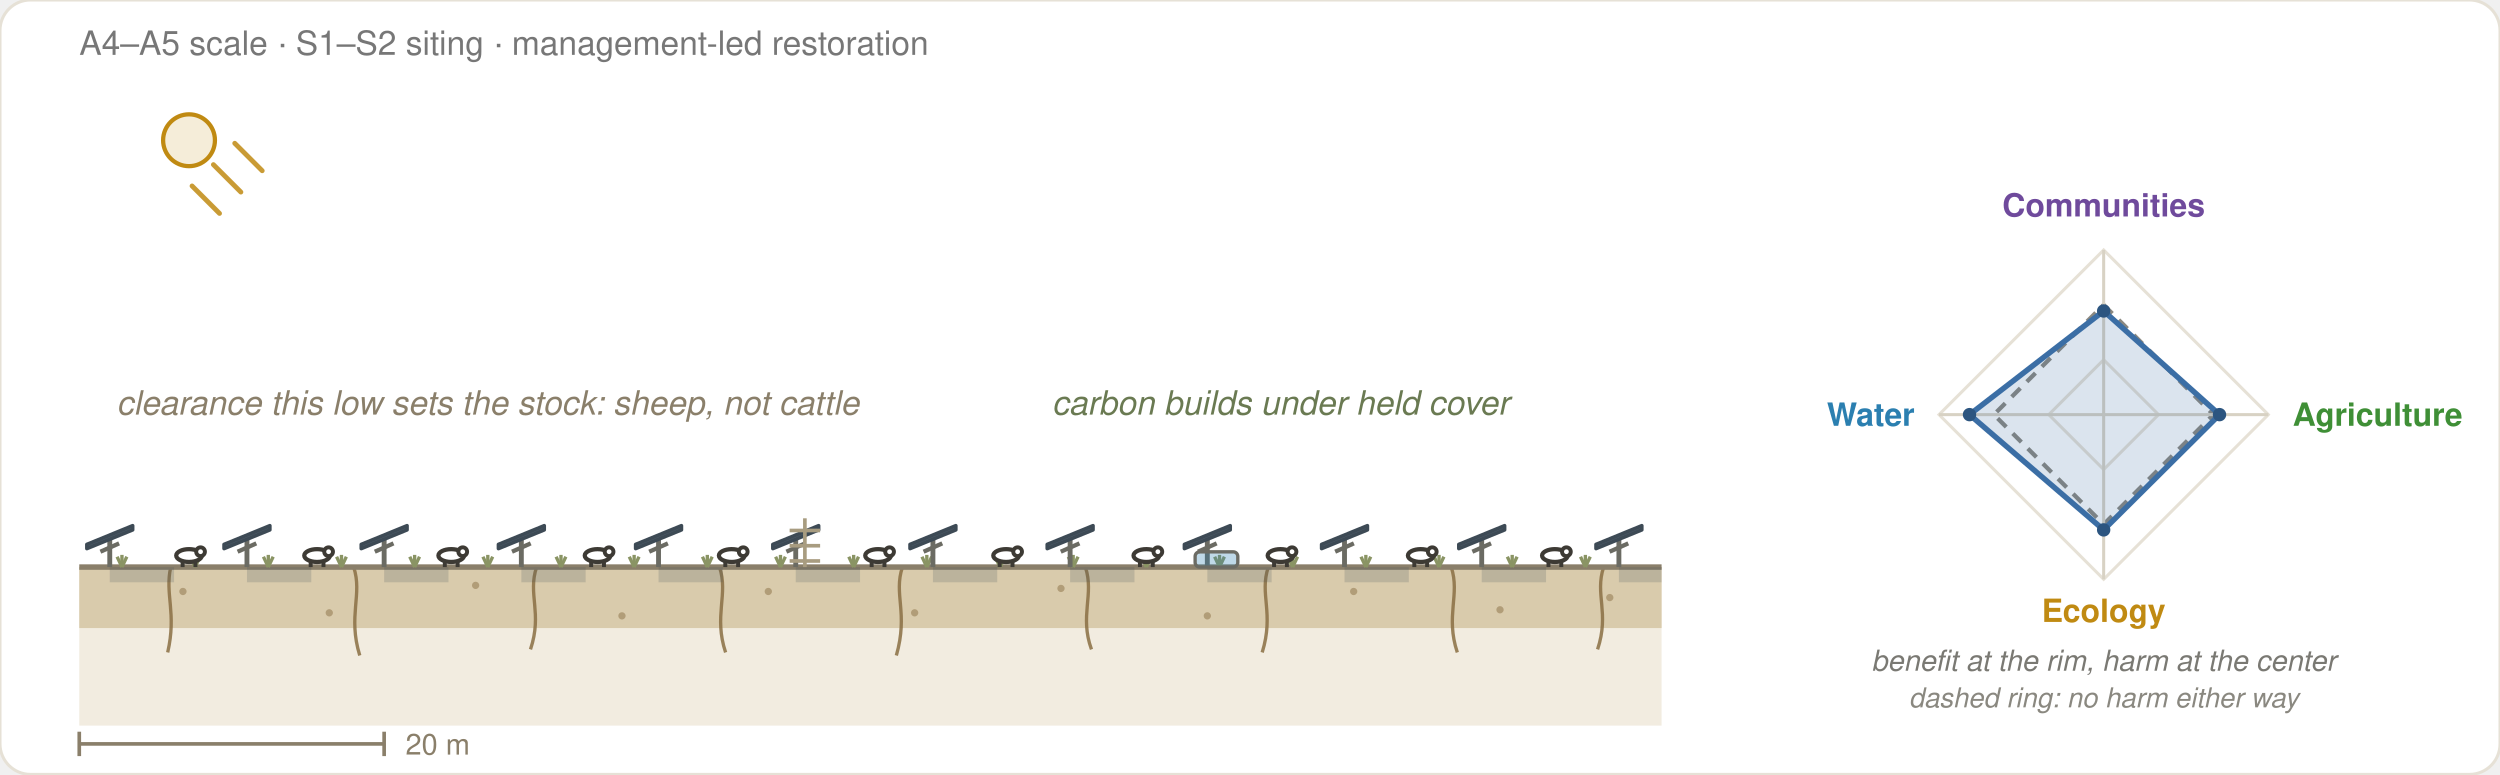
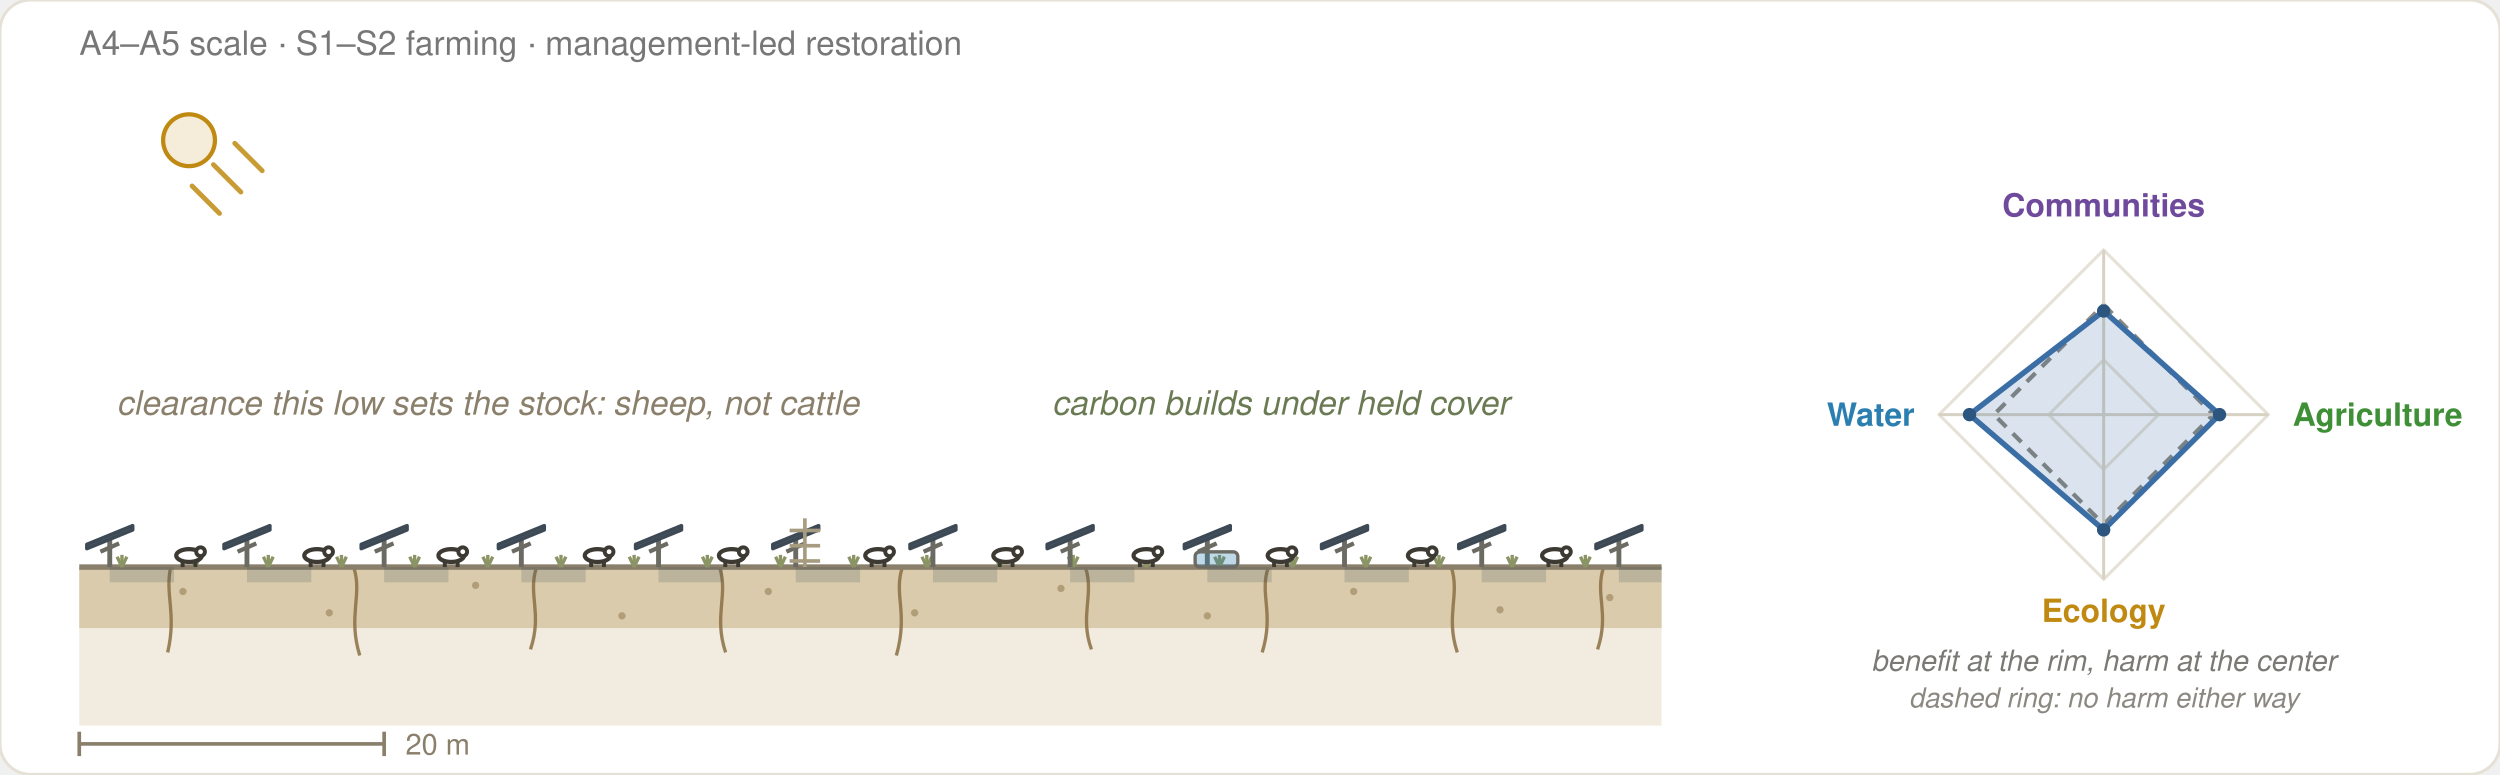
<svg xmlns="http://www.w3.org/2000/svg" viewBox="0 14 820 254" width="820" height="254" font-family="Helvetica, Arial, sans-serif" role="img">
  <defs>
    <g id="module">
      <line x1="-9" y1="16" x2="9" y2="8" stroke="#6b6b63" stroke-width="1.4" vector-effect="non-scaling-stroke" />
      <polygon points="-22,9 22,-9 22,-5 -22,13" fill="#5b6b7a" stroke="#3d4a55" stroke-width="1.2" stroke-linejoin="round" vector-effect="non-scaling-stroke" />
    </g>
    <g id="sheep">
      <ellipse cx="0" cy="-9" rx="10" ry="5" fill="#ffffff" stroke="#3d3a34" stroke-width="1.4" vector-effect="non-scaling-stroke" />
      <circle cx="9" cy="-12" r="3.4" fill="#ffffff" stroke="#3d3a34" stroke-width="1.3" vector-effect="non-scaling-stroke" />
      <line x1="-5" y1="-4" x2="-5" y2="0" stroke="#3d3a34" stroke-width="1.3" vector-effect="non-scaling-stroke" />
      <line x1="5" y1="-4" x2="5" y2="0" stroke="#3d3a34" stroke-width="1.3" vector-effect="non-scaling-stroke" />
    </g>
    <g id="tuft">
      <line x1="0" y1="0" x2="-1.6" y2="-3.4" stroke="#8a9464" stroke-width="1.1" />
      <line x1="0" y1="0" x2="0" y2="-4" stroke="#8a9464" stroke-width="1.1" />
      <line x1="0" y1="0" x2="1.6" y2="-3.4" stroke="#8a9464" stroke-width="1.1" />
    </g>
    <clipPath id="soilclipG">
      <path d="M26,200 L545,200 L545,252 L26,252 Z" />
    </clipPath>
  </defs>
  <rect y="14" width="820" height="254" rx="10" fill="#ffffff" stroke="#e6e1d6" />
-   <text x="26" y="32" fill="#777" font-size="11">A4–A5 scale · S1–S2 siting · management-led restoration</text>
+   <text x="26" y="32" fill="#777" font-size="11">A4–A5 scale · S1–S2 farming · management-led restoration</text>
  <g stroke="#c08a12" stroke-linecap="round">
    <circle cx="62" cy="60" r="8.5" fill="#c08a12" fill-opacity="0.16" stroke-width="1.4" />
    <g stroke-width="1.6" opacity="0.85">
      <line x1="63" y1="75" x2="72" y2="84" />
      <line x1="70" y1="68" x2="79" y2="77" />
      <line x1="77" y1="61" x2="86" y2="70" />
    </g>
  </g>
  <path d="M26,200 L545,200 L545,252 L26,252 Z" fill="#f2ece0" />
  <g clip-path="url(#soilclipG)">
    <path d="M26,200 L545,200 L545,220 L26,220 Z" fill="#d9cbac" />
    <g fill="#8a6f43" opacity="0.5">
      <circle cx="60" cy="208" r="1.2" />
      <circle cx="108" cy="215" r="1.2" />
      <circle cx="156" cy="206" r="1.2" />
      <circle cx="204" cy="216" r="1.2" />
      <circle cx="252" cy="208" r="1.2" />
      <circle cx="300" cy="215" r="1.2" />
      <circle cx="348" cy="207" r="1.2" />
      <circle cx="396" cy="216" r="1.2" />
      <circle cx="444" cy="208" r="1.2" />
      <circle cx="492" cy="214" r="1.2" />
      <circle cx="528" cy="210" r="1.2" />
    </g>
    <g fill="none" stroke="#8a6f43" stroke-width="1.1" opacity="0.85">
      <path d="M56,200 C54,209 58,215 55,228" />
      <path d="M116,200 C119,209 114,216 118,229" />
      <path d="M176,200 C173,209 178,215 174,227" />
      <path d="M236,200 C239,209 234,216 238,228" />
      <path d="M296,200 C293,209 298,215 294,229" />
      <path d="M356,200 C359,209 354,216 358,227" />
      <path d="M416,200 C413,209 418,215 414,228" />
      <path d="M476,200 C479,209 474,216 478,228" />
      <path d="M526,200 C523,209 528,215 524,227" />
    </g>
  </g>
  <path d="M26,200 L545,200" fill="none" stroke="#8a7f6a" stroke-width="1.8" />
  <g fill="#3d4a55" opacity="0.19">
    <path d="M36,200 h21.1 v5 h-21.1 z" />
    <path d="M81,200 h21.1 v5 h-21.1 z" />
    <path d="M126,200 h21.1 v5 h-21.1 z" />
    <path d="M171,200 h21.1 v5 h-21.1 z" />
    <path d="M216,200 h21.1 v5 h-21.1 z" />
    <path d="M261,200 h21.1 v5 h-21.1 z" />
    <path d="M306,200 h21.1 v5 h-21.1 z" />
    <path d="M351,200 h21.1 v5 h-21.1 z" />
    <path d="M396,200 h21.1 v5 h-21.1 z" />
    <path d="M441,200 h21.1 v5 h-21.1 z" />
    <path d="M486,200 h21.1 v5 h-21.1 z" />
    <path d="M531,200 h14 v5 h-14 z" />
  </g>
  <g>
    <use href="#tuft" x="40" y="200" />
    <use href="#tuft" x="64" y="200" />
    <use href="#tuft" x="88" y="200" />
    <use href="#tuft" x="112" y="200" />
    <use href="#tuft" x="136" y="200" />
    <use href="#tuft" x="160" y="200" />
    <use href="#tuft" x="184" y="200" />
    <use href="#tuft" x="208" y="200" />
    <use href="#tuft" x="232" y="200" />
    <use href="#tuft" x="256" y="200" />
    <use href="#tuft" x="280" y="200" />
    <use href="#tuft" x="304" y="200" />
    <use href="#tuft" x="328" y="200" />
    <use href="#tuft" x="352" y="200" />
    <use href="#tuft" x="376" y="200" />
    <use href="#tuft" x="400" y="200" />
    <use href="#tuft" x="424" y="200" />
    <use href="#tuft" x="448" y="200" />
    <use href="#tuft" x="472" y="200" />
    <use href="#tuft" x="496" y="200" />
    <use href="#tuft" x="520" y="200" />
  </g>
  <g stroke="#6b6b63" stroke-width="1.6">
    <line x1="36" y1="200" x2="36" y2="189.5" />
    <line x1="81" y1="200" x2="81" y2="189.5" />
    <line x1="126" y1="200" x2="126" y2="189.5" />
    <line x1="171" y1="200" x2="171" y2="189.5" />
    <line x1="216" y1="200" x2="216" y2="189.5" />
    <line x1="261" y1="200" x2="261" y2="189.5" />
    <line x1="306" y1="200" x2="306" y2="189.5" />
    <line x1="351" y1="200" x2="351" y2="189.5" />
    <line x1="396" y1="200" x2="396" y2="189.5" />
    <line x1="441" y1="200" x2="441" y2="189.5" />
    <line x1="486" y1="200" x2="486" y2="189.5" />
    <line x1="531" y1="200" x2="531" y2="189.5" />
  </g>
  <use href="#module" transform="translate(36,189.5) scale(0.341)" />
  <use href="#module" transform="translate(81,189.5) scale(0.341)" />
  <use href="#module" transform="translate(126,189.5) scale(0.341)" />
  <use href="#module" transform="translate(171,189.5) scale(0.341)" />
  <use href="#module" transform="translate(216,189.5) scale(0.341)" />
  <use href="#module" transform="translate(261,189.5) scale(0.341)" />
  <use href="#module" transform="translate(306,189.5) scale(0.341)" />
  <use href="#module" transform="translate(351,189.5) scale(0.341)" />
  <use href="#module" transform="translate(396,189.5) scale(0.341)" />
  <use href="#module" transform="translate(441,189.5) scale(0.341)" />
  <use href="#module" transform="translate(486,189.5) scale(0.341)" />
  <use href="#module" transform="translate(531,189.5) scale(0.341)" />
  <g>
    <use href="#sheep" transform="translate(62,200) scale(0.42)" />
    <use href="#sheep" transform="translate(104,200) scale(0.42)" />
    <use href="#sheep" transform="translate(148,200) scale(0.42)" />
    <use href="#sheep" transform="translate(196,200) scale(0.42)" />
    <use href="#sheep" transform="translate(240,200) scale(0.42)" />
    <use href="#sheep" transform="translate(288,200) scale(0.42)" />
    <use href="#sheep" transform="translate(330,200) scale(0.42)" />
    <use href="#sheep" transform="translate(376,200) scale(0.42)" />
    <use href="#sheep" transform="translate(420,200) scale(0.42)" />
    <use href="#sheep" transform="translate(466,200) scale(0.42)" />
    <use href="#sheep" transform="translate(510,200) scale(0.42)" />
  </g>
  <g stroke="#a89c80" stroke-width="1.2" fill="none">
    <path d="M264,200 v-16" />
    <path d="M259,188 h10" />
    <path d="M259,193 h10" />
    <path d="M259,198 h10" />
  </g>
  <rect x="392" y="195" width="14" height="5" rx="1.5" fill="#2b7fb0" fill-opacity="0.3" stroke="#6b6b63" stroke-width="1.1" />
  <text x="160" y="150" fill="#8a7f6a" font-size="11" font-style="italic" text-anchor="middle">clearance this low sets the stock: sheep, not cattle</text>
  <text x="420" y="150" fill="#6a7a52" font-size="11" font-style="italic" text-anchor="middle">carbon builds under held cover</text>
  <g stroke="#8a7f6a" stroke-width="1.2" fill="none">
    <path d="M26,258 h100" />
    <path d="M26,254 v8" />
    <path d="M126,254 v8" />
  </g>
  <text x="133" y="261.5" fill="#8a7f6a" font-size="9.5">20 m</text>
  <polygon points="690,132 708,150 690,168 672,150" fill="none" stroke="#e6e1d6" stroke-width="1" />
  <polygon points="690,114 726,150 690,186 654,150" fill="none" stroke="#8a8880" stroke-width="1.4" stroke-dasharray="4 3" />
  <polygon points="690,96 744,150 690,204 636,150" fill="none" stroke="#e6e1d6" stroke-width="1" />
  <line x1="690" y1="150" x2="690" y2="96" stroke="#d8d2c4" stroke-width="1" />
  <line x1="690" y1="150" x2="744" y2="150" stroke="#d8d2c4" stroke-width="1" />
  <line x1="690" y1="150" x2="690" y2="204" stroke="#d8d2c4" stroke-width="1" />
  <line x1="690" y1="150" x2="636" y2="150" stroke="#d8d2c4" stroke-width="1" />
  <text x="690" y="85" fill="#6f4a9c" font-size="10.5" font-weight="600" text-anchor="middle">Communities</text>
  <text x="752" y="150" fill="#3f8f36" font-size="10.5" font-weight="600" text-anchor="start" dominant-baseline="middle">Agriculture</text>
  <text x="690" y="218" fill="#c08a12" font-size="10.5" font-weight="600" text-anchor="middle">Ecology</text>
  <text x="628" y="150" fill="#2b7fb0" font-size="10.5" font-weight="600" text-anchor="end" dominant-baseline="middle">Water</text>
  <polygon points="690,116 728,150 690,187.8 646,150" fill="#3b6ea5" fill-opacity="0.18" stroke="#3b6ea5" stroke-width="1.8" />
  <circle cx="690" cy="116" r="2.2" fill="#2c5580" />
  <circle cx="728" cy="150" r="2.2" fill="#2c5580" />
  <circle cx="690" cy="187.8" r="2.2" fill="#2c5580" />
  <circle cx="646" cy="150" r="2.2" fill="#2c5580" />
  <text x="690" y="234" fill="#7a7973" font-size="9.5" font-style="italic" text-anchor="middle">benefit at the rim, harm at the center</text>
  <text x="690" y="246" fill="#8a8880" font-size="9" font-style="italic" text-anchor="middle">dashed ring: no harm either way</text>
</svg>
